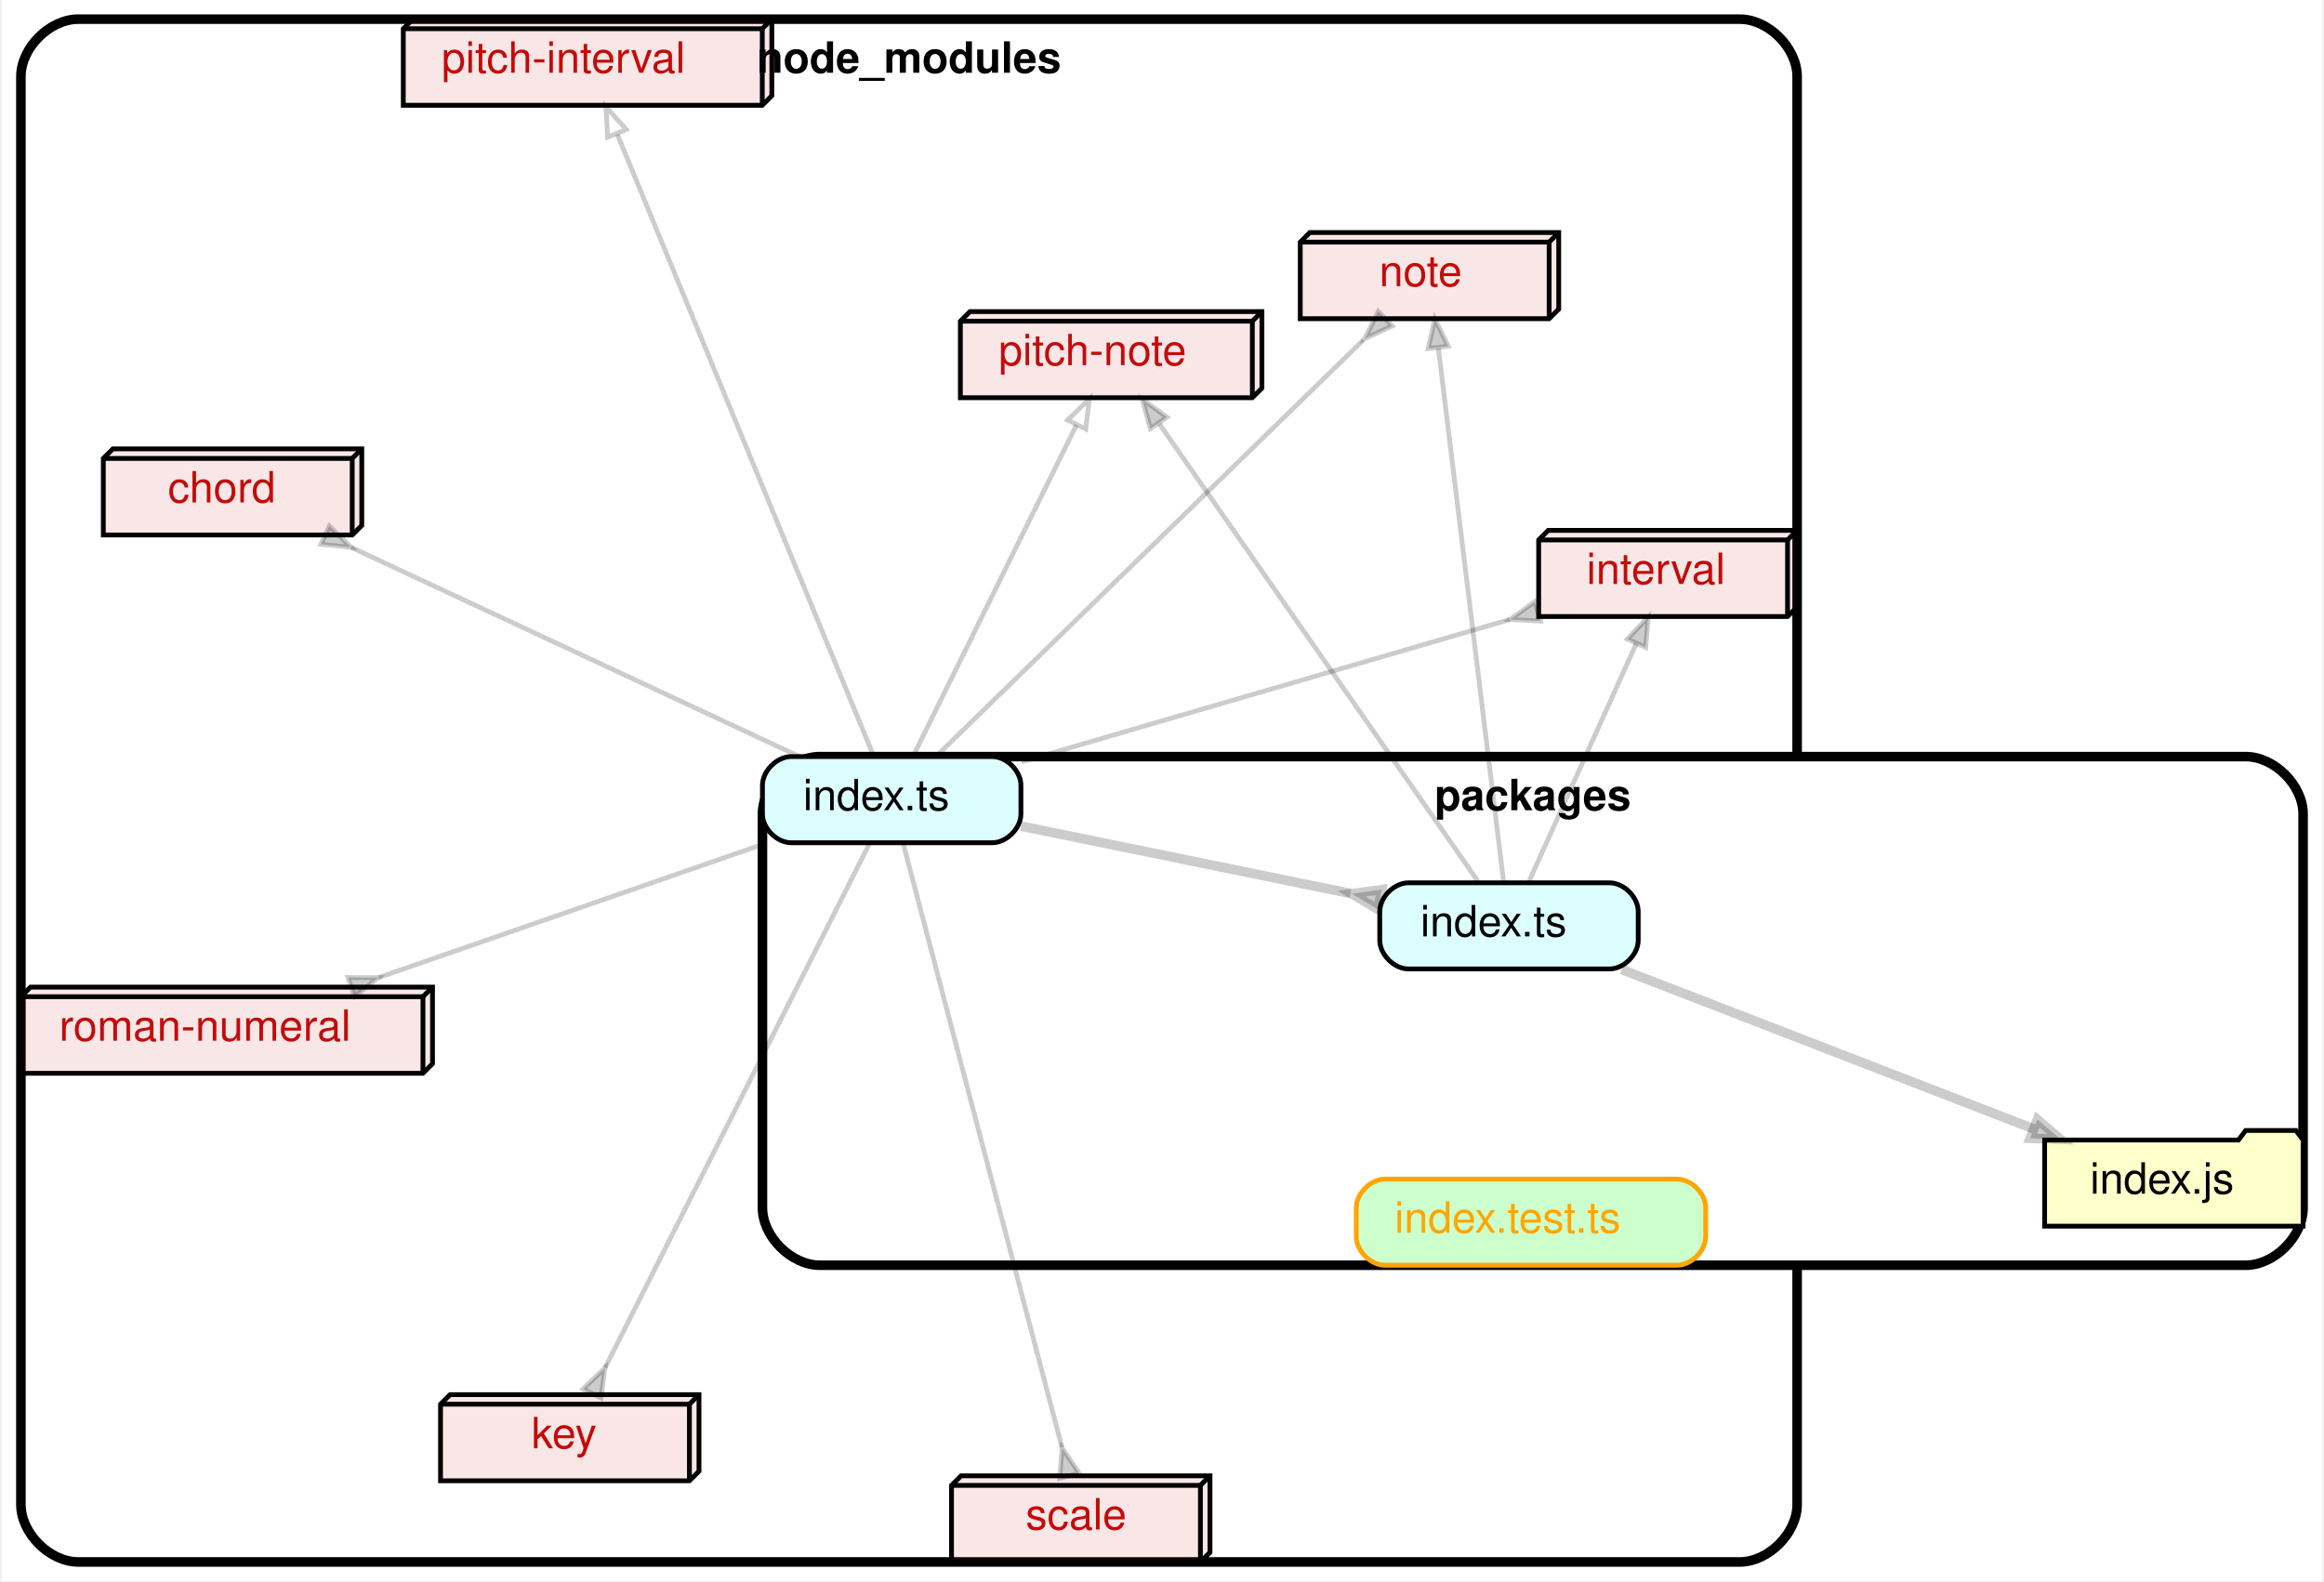
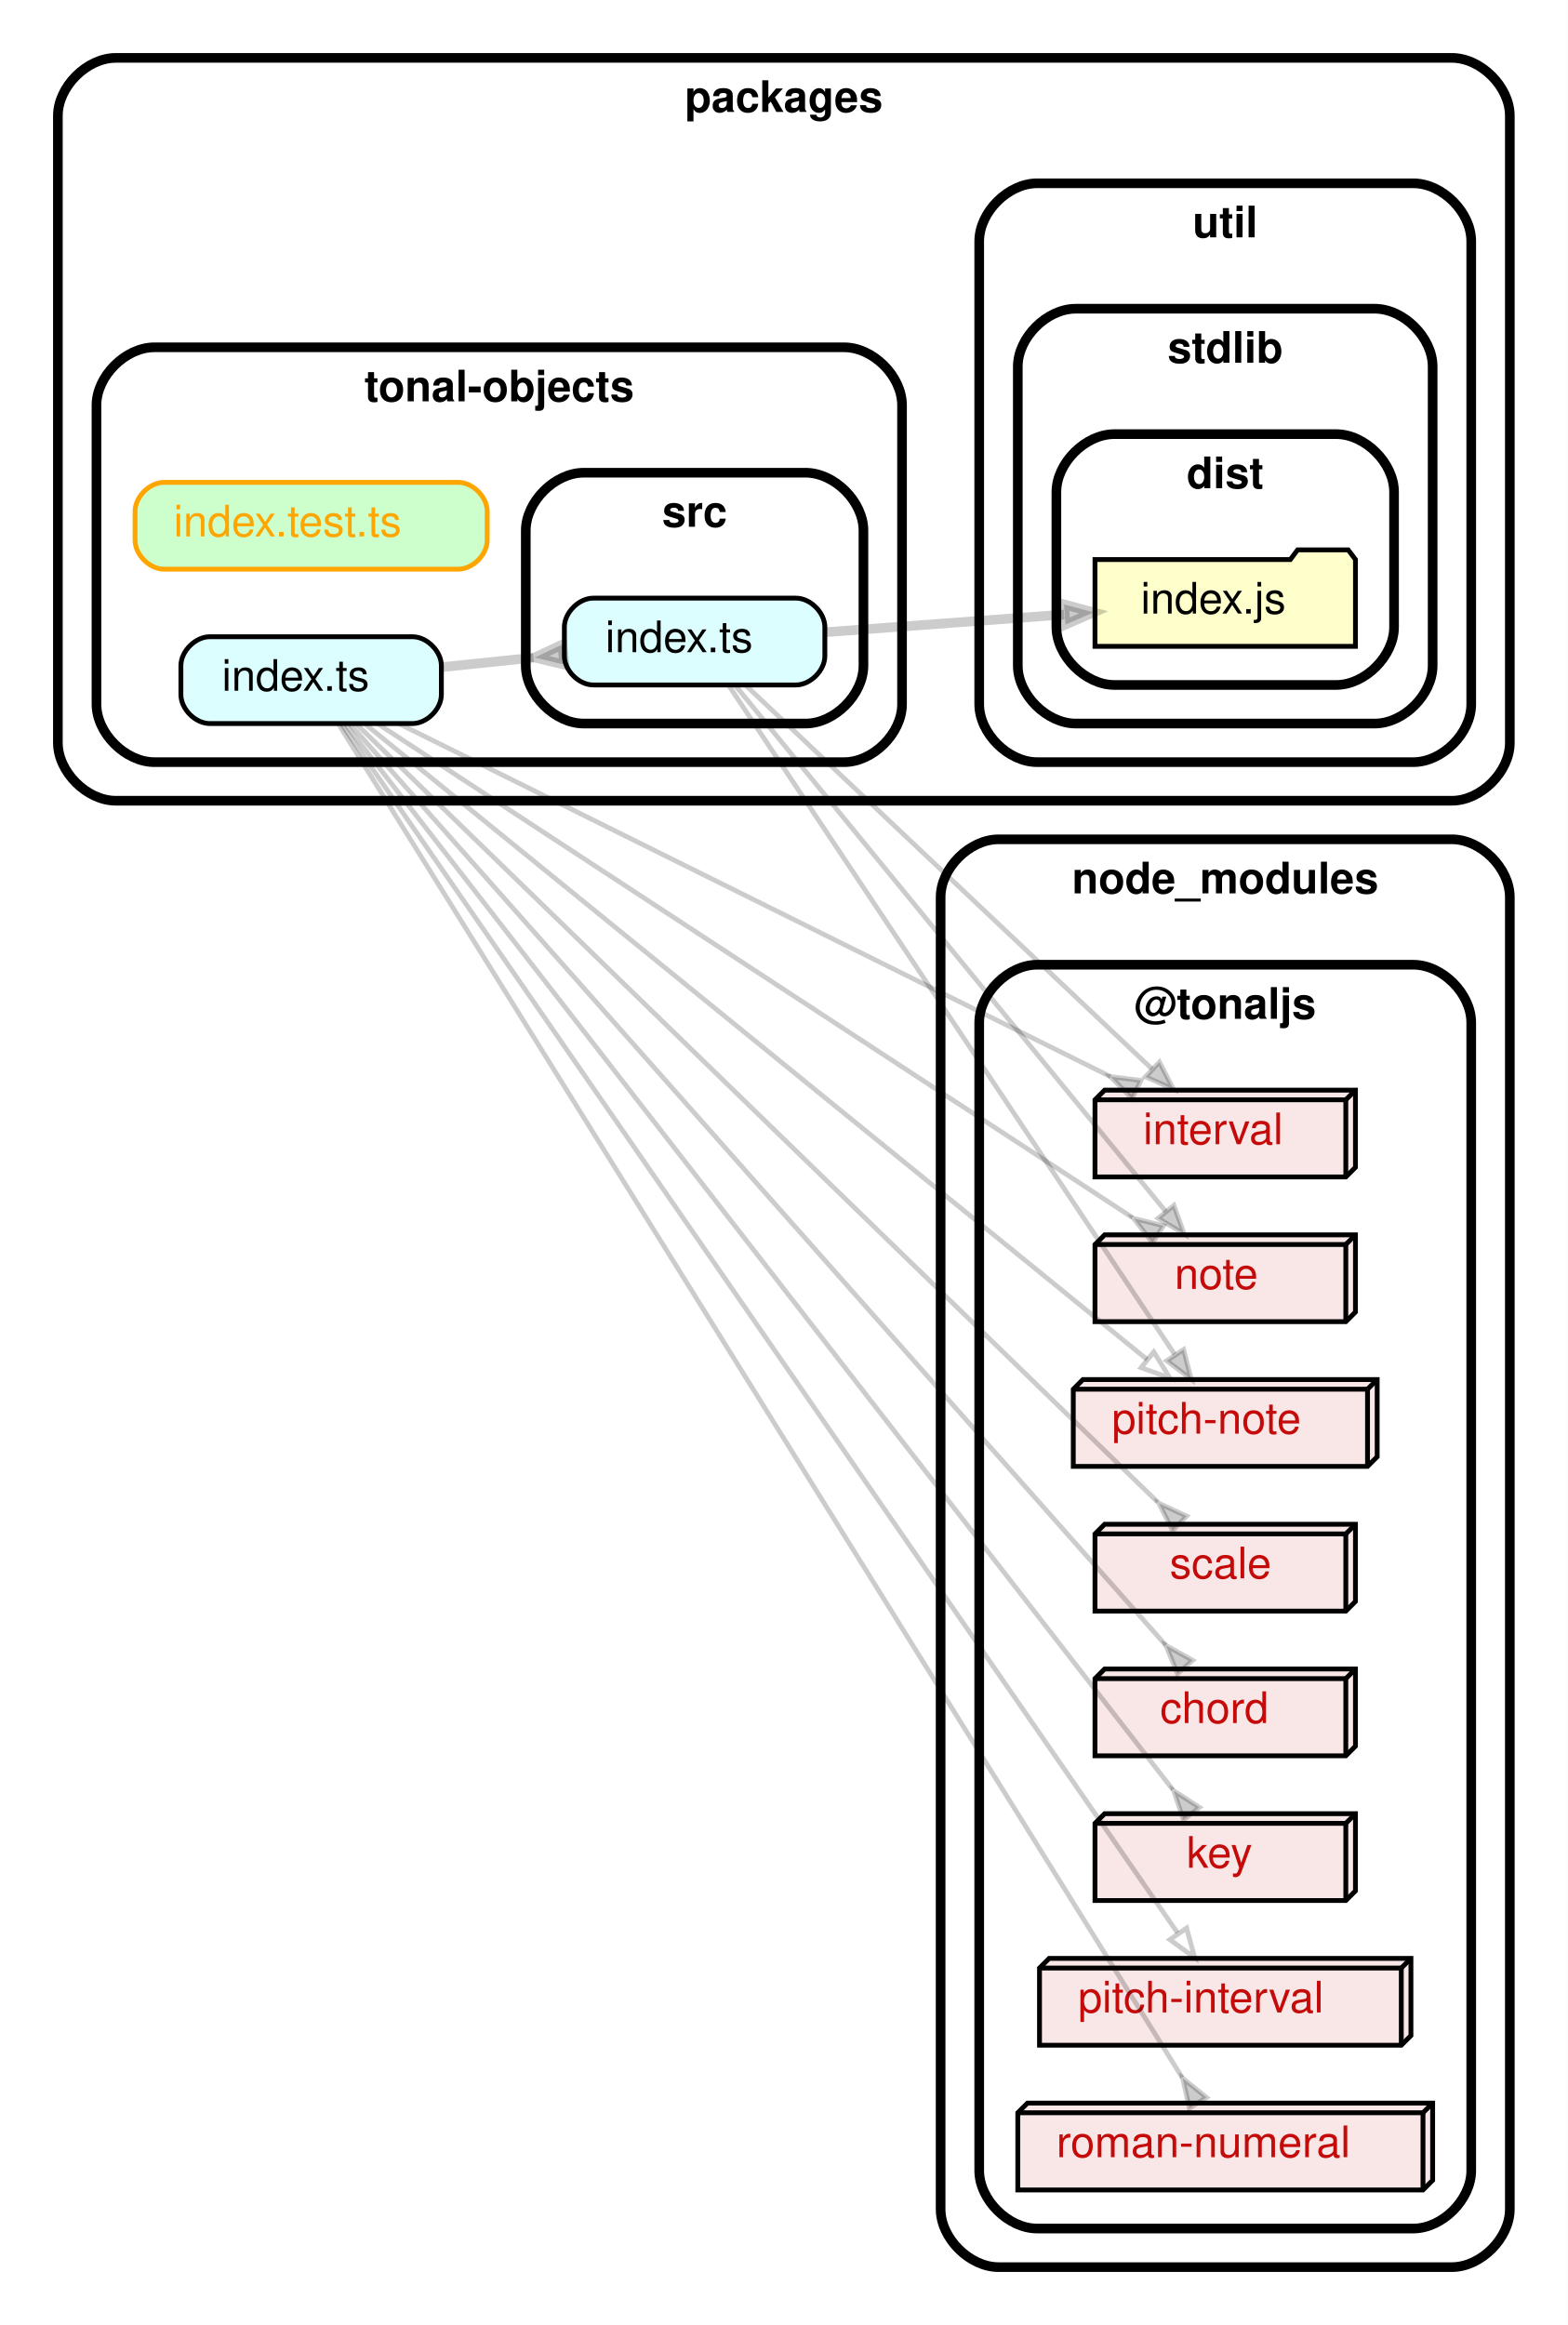
- <svg xmlns="http://www.w3.org/2000/svg" xmlns:xlink="http://www.w3.org/1999/xlink" width="485pt" height="330pt" viewBox="0.00 0.00 484.81 330.37">
-   <g id="graph0" class="graph" transform="scale(1 1) rotate(0) translate(4 326.37)">
-     <polygon fill="white" stroke="transparent" points="-4,4 -4,-326.37 480.81,-326.37 480.81,4 -4,4" />
+ <svg xmlns="http://www.w3.org/2000/svg" xmlns:xlink="http://www.w3.org/1999/xlink" width="325pt" height="482pt" viewBox="0.00 0.00 325.00 482.00">
+   <g id="graph0" class="graph" transform="scale(1 1) rotate(0) translate(4 478)">
+     <polygon fill="white" stroke="transparent" points="-4,4 -4,-478 321,-478 321,4 -4,4" />
    <g id="clust1" class="cluster">
-       <path fill="#ffffff" stroke="black" stroke-width="2" d="M12,0C12,0 359.1,0 359.1,0 365.1,0 371.1,-6 371.1,-12 371.1,-12 371.1,-310.37 371.1,-310.37 371.1,-316.37 365.1,-322.37 359.1,-322.37 359.1,-322.37 12,-322.37 12,-322.37 6,-322.37 0,-316.37 0,-310.37 0,-310.37 0,-12 0,-12 0,-6 6,0 12,0" />
-       <text text-anchor="middle" x="185.55" y="-311.17" font-family="Helvetica,sans-Serif" font-weight="bold" font-size="9.00">node_modules</text>
+       <path fill="#ffffff" stroke="black" stroke-width="2" d="M203,-8C203,-8 297,-8 297,-8 303,-8 309,-14 309,-20 309,-20 309,-292 309,-292 309,-298 303,-304 297,-304 297,-304 203,-304 203,-304 197,-304 191,-298 191,-292 191,-292 191,-20 191,-20 191,-14 197,-8 203,-8" />
+       <text text-anchor="middle" x="250" y="-292.8" font-family="Helvetica,sans-Serif" font-weight="bold" font-size="9.00">node_modules</text>
+     </g>
+     <g id="clust2" class="cluster">
+       <path fill="#ffffff" stroke="black" stroke-width="2" d="M211,-16C211,-16 289,-16 289,-16 295,-16 301,-22 301,-28 301,-28 301,-266 301,-266 301,-272 295,-278 289,-278 289,-278 211,-278 211,-278 205,-278 199,-272 199,-266 199,-266 199,-28 199,-28 199,-22 205,-16 211,-16" />
+       <text text-anchor="middle" x="250" y="-266.8" font-family="Helvetica,sans-Serif" font-weight="bold" font-size="9.00">@tonaljs</text>
    </g>
    <g id="clust3" class="cluster">
-       <path fill="#ffffff" stroke="black" stroke-width="2" d="M166.93,-62C166.93,-62 464.81,-62 464.81,-62 470.81,-62 476.81,-68 476.81,-74 476.81,-74 476.81,-156.28 476.81,-156.28 476.81,-162.28 470.81,-168.28 464.81,-168.28 464.81,-168.28 166.93,-168.28 166.93,-168.28 160.93,-168.28 154.93,-162.28 154.93,-156.28 154.93,-156.28 154.93,-74 154.93,-74 154.93,-68 160.93,-62 166.93,-62" />
-       <text text-anchor="middle" x="315.87" y="-157.08" font-family="Helvetica,sans-Serif" font-weight="bold" font-size="9.00">packages</text>
+       <path fill="#ffffff" stroke="black" stroke-width="2" d="M20,-312C20,-312 297,-312 297,-312 303,-312 309,-318 309,-324 309,-324 309,-454 309,-454 309,-460 303,-466 297,-466 297,-466 20,-466 20,-466 14,-466 8,-460 8,-454 8,-454 8,-324 8,-324 8,-318 14,-312 20,-312" />
+       <text text-anchor="middle" x="158.5" y="-454.8" font-family="Helvetica,sans-Serif" font-weight="bold" font-size="9.00">packages</text>
+     </g>
+     <g id="clust4" class="cluster">
+       <path fill="#ffffff" stroke="black" stroke-width="2" d="M28,-320C28,-320 171,-320 171,-320 177,-320 183,-326 183,-332 183,-332 183,-394 183,-394 183,-400 177,-406 171,-406 171,-406 28,-406 28,-406 22,-406 16,-400 16,-394 16,-394 16,-332 16,-332 16,-326 22,-320 28,-320" />
+       <text text-anchor="middle" x="99.5" y="-394.8" font-family="Helvetica,sans-Serif" font-weight="bold" font-size="9.00">tonal-objects</text>
+     </g>
+     <g id="clust5" class="cluster">
+       <path fill="#ffffff" stroke="black" stroke-width="2" d="M117,-328C117,-328 163,-328 163,-328 169,-328 175,-334 175,-340 175,-340 175,-368 175,-368 175,-374 169,-380 163,-380 163,-380 117,-380 117,-380 111,-380 105,-374 105,-368 105,-368 105,-340 105,-340 105,-334 111,-328 117,-328" />
+       <text text-anchor="middle" x="140" y="-368.8" font-family="Helvetica,sans-Serif" font-weight="bold" font-size="9.00">src</text>
+     </g>
+     <g id="clust6" class="cluster">
+       <path fill="#ffffff" stroke="black" stroke-width="2" d="M211,-320C211,-320 289,-320 289,-320 295,-320 301,-326 301,-332 301,-332 301,-428 301,-428 301,-434 295,-440 289,-440 289,-440 211,-440 211,-440 205,-440 199,-434 199,-428 199,-428 199,-332 199,-332 199,-326 205,-320 211,-320" />
+       <text text-anchor="middle" x="250" y="-428.8" font-family="Helvetica,sans-Serif" font-weight="bold" font-size="9.00">util</text>
+     </g>
+     <g id="clust7" class="cluster">
+       <path fill="#ffffff" stroke="black" stroke-width="2" d="M219,-328C219,-328 281,-328 281,-328 287,-328 293,-334 293,-340 293,-340 293,-402 293,-402 293,-408 287,-414 281,-414 281,-414 219,-414 219,-414 213,-414 207,-408 207,-402 207,-402 207,-340 207,-340 207,-334 213,-328 219,-328" />
+       <text text-anchor="middle" x="250" y="-402.8" font-family="Helvetica,sans-Serif" font-weight="bold" font-size="9.00">stdlib</text>
+     </g>
+     <g id="clust8" class="cluster">
+       <path fill="#ffffff" stroke="black" stroke-width="2" d="M227,-336C227,-336 273,-336 273,-336 279,-336 285,-342 285,-348 285,-348 285,-376 285,-376 285,-382 279,-388 273,-388 273,-388 227,-388 227,-388 221,-388 215,-382 215,-376 215,-376 215,-348 215,-348 215,-342 221,-336 227,-336" />
+       <text text-anchor="middle" x="250" y="-376.8" font-family="Helvetica,sans-Serif" font-weight="bold" font-size="9.00">dist</text>
    </g>
    <g id="node1" class="node">
      <g id="a_node1">
        <a xlink:href="https://www.npmjs.com/package/@tonaljs/chord" xlink:title="chord">
-           <polygon fill="#c40b0a" fill-opacity="0.102" stroke="black" points="71.22,-232.58 19.22,-232.58 17.22,-230.58 17.22,-214.58 69.22,-214.58 71.22,-216.58 71.22,-232.58" />
-           <polyline fill="none" stroke="black" points="69.22,-230.58 17.22,-230.58 " />
-           <polyline fill="none" stroke="black" points="69.22,-230.58 69.22,-214.58 " />
-           <polyline fill="none" stroke="black" points="69.22,-230.58 71.22,-232.58 " />
-           <text text-anchor="start" x="30.72" y="-221.38" font-family="Helvetica,sans-Serif" font-size="9.00" fill="#c40b0a">chord</text>
+           <polygon fill="#c40b0a" fill-opacity="0.102" stroke="black" points="277,-132 225,-132 223,-130 223,-114 275,-114 277,-116 277,-132" />
+           <polyline fill="none" stroke="black" points="275,-130 223,-130 " />
+           <polyline fill="none" stroke="black" points="275,-130 275,-114 " />
+           <polyline fill="none" stroke="black" points="275,-130 277,-132 " />
+           <text text-anchor="start" x="236.5" y="-120.8" font-family="Helvetica,sans-Serif" font-size="9.00" fill="#c40b0a">chord</text>
        </a>
      </g>
    </g>
    <g id="node2" class="node">
      <g id="a_node2">
        <a xlink:href="https://www.npmjs.com/package/@tonaljs/interval" xlink:title="interval">
-           <polygon fill="#c40b0a" fill-opacity="0.102" stroke="black" points="371.1,-215.55 319.1,-215.55 317.1,-213.55 317.1,-197.55 369.1,-197.55 371.1,-199.55 371.1,-215.55" />
-           <polyline fill="none" stroke="black" points="369.1,-213.55 317.1,-213.55 " />
-           <polyline fill="none" stroke="black" points="369.1,-213.55 369.1,-197.55 " />
-           <polyline fill="none" stroke="black" points="369.1,-213.55 371.1,-215.55 " />
-           <text text-anchor="start" x="327.1" y="-204.35" font-family="Helvetica,sans-Serif" font-size="9.00" fill="#c40b0a">interval</text>
+           <polygon fill="#c40b0a" fill-opacity="0.102" stroke="black" points="277,-252 225,-252 223,-250 223,-234 275,-234 277,-236 277,-252" />
+           <polyline fill="none" stroke="black" points="275,-250 223,-250 " />
+           <polyline fill="none" stroke="black" points="275,-250 275,-234 " />
+           <polyline fill="none" stroke="black" points="275,-250 277,-252 " />
+           <text text-anchor="start" x="233" y="-240.8" font-family="Helvetica,sans-Serif" font-size="9.00" fill="#c40b0a">interval</text>
        </a>
      </g>
    </g>
    <g id="node3" class="node">
      <g id="a_node3">
        <a xlink:href="https://www.npmjs.com/package/@tonaljs/key" xlink:title="key">
-           <polygon fill="#c40b0a" fill-opacity="0.102" stroke="black" points="141.67,-34.96 89.67,-34.96 87.67,-32.96 87.67,-16.96 139.67,-16.96 141.67,-18.96 141.67,-34.96" />
-           <polyline fill="none" stroke="black" points="139.67,-32.96 87.67,-32.96 " />
-           <polyline fill="none" stroke="black" points="139.67,-32.96 139.67,-16.96 " />
-           <polyline fill="none" stroke="black" points="139.67,-32.96 141.67,-34.96 " />
-           <text text-anchor="start" x="106.67" y="-23.76" font-family="Helvetica,sans-Serif" font-size="9.00" fill="#c40b0a">key</text>
+           <polygon fill="#c40b0a" fill-opacity="0.102" stroke="black" points="277,-102 225,-102 223,-100 223,-84 275,-84 277,-86 277,-102" />
+           <polyline fill="none" stroke="black" points="275,-100 223,-100 " />
+           <polyline fill="none" stroke="black" points="275,-100 275,-84 " />
+           <polyline fill="none" stroke="black" points="275,-100 277,-102 " />
+           <text text-anchor="start" x="242" y="-90.8" font-family="Helvetica,sans-Serif" font-size="9.00" fill="#c40b0a">key</text>
        </a>
      </g>
    </g>
    <g id="node4" class="node">
      <g id="a_node4">
        <a xlink:href="https://www.npmjs.com/package/@tonaljs/note" xlink:title="note">
-           <polygon fill="#c40b0a" fill-opacity="0.102" stroke="black" points="321.29,-277.78 269.29,-277.78 267.29,-275.78 267.29,-259.78 319.29,-259.78 321.29,-261.78 321.29,-277.78" />
-           <polyline fill="none" stroke="black" points="319.29,-275.78 267.29,-275.78 " />
-           <polyline fill="none" stroke="black" points="319.29,-275.78 319.29,-259.78 " />
-           <polyline fill="none" stroke="black" points="319.29,-275.78 321.29,-277.78 " />
-           <text text-anchor="start" x="283.79" y="-266.58" font-family="Helvetica,sans-Serif" font-size="9.00" fill="#c40b0a">note</text>
+           <polygon fill="#c40b0a" fill-opacity="0.102" stroke="black" points="277,-222 225,-222 223,-220 223,-204 275,-204 277,-206 277,-222" />
+           <polyline fill="none" stroke="black" points="275,-220 223,-220 " />
+           <polyline fill="none" stroke="black" points="275,-220 275,-204 " />
+           <polyline fill="none" stroke="black" points="275,-220 277,-222 " />
+           <text text-anchor="start" x="239.5" y="-210.8" font-family="Helvetica,sans-Serif" font-size="9.00" fill="#c40b0a">note</text>
        </a>
      </g>
    </g>
    <g id="node5" class="node">
      <g id="a_node5">
        <a xlink:href="https://www.npmjs.com/package/@tonaljs/pitch-interval" xlink:title="pitch-interval">
-           <polygon fill="#c40b0a" fill-opacity="0.102" stroke="black" points="156.89,-322.37 81.89,-322.37 79.89,-320.37 79.89,-304.37 154.89,-304.37 156.89,-306.37 156.89,-322.37" />
-           <polyline fill="none" stroke="black" points="154.89,-320.37 79.89,-320.37 " />
-           <polyline fill="none" stroke="black" points="154.89,-320.37 154.89,-304.37 " />
-           <polyline fill="none" stroke="black" points="154.89,-320.37 156.89,-322.37 " />
-           <text text-anchor="start" x="87.89" y="-311.17" font-family="Helvetica,sans-Serif" font-size="9.00" fill="#c40b0a">pitch-interval</text>
+           <polygon fill="#c40b0a" fill-opacity="0.102" stroke="black" points="288.5,-72 213.5,-72 211.5,-70 211.5,-54 286.5,-54 288.5,-56 288.5,-72" />
+           <polyline fill="none" stroke="black" points="286.5,-70 211.5,-70 " />
+           <polyline fill="none" stroke="black" points="286.5,-70 286.5,-54 " />
+           <polyline fill="none" stroke="black" points="286.5,-70 288.5,-72 " />
+           <text text-anchor="start" x="219.5" y="-60.8" font-family="Helvetica,sans-Serif" font-size="9.00" fill="#c40b0a">pitch-interval</text>
        </a>
      </g>
    </g>
    <g id="node6" class="node">
      <g id="a_node6">
        <a xlink:href="https://www.npmjs.com/package/@tonaljs/pitch-note" xlink:title="pitch-note">
-           <polygon fill="#c40b0a" fill-opacity="0.102" stroke="black" points="259.28,-261.26 198.28,-261.26 196.28,-259.26 196.28,-243.26 257.28,-243.26 259.28,-245.26 259.28,-261.26" />
-           <polyline fill="none" stroke="black" points="257.28,-259.26 196.28,-259.26 " />
-           <polyline fill="none" stroke="black" points="257.28,-259.26 257.28,-243.26 " />
-           <polyline fill="none" stroke="black" points="257.28,-259.26 259.28,-261.26 " />
-           <text text-anchor="start" x="204.28" y="-250.06" font-family="Helvetica,sans-Serif" font-size="9.00" fill="#c40b0a">pitch-note</text>
+           <polygon fill="#c40b0a" fill-opacity="0.102" stroke="black" points="281.5,-192 220.5,-192 218.5,-190 218.5,-174 279.5,-174 281.5,-176 281.5,-192" />
+           <polyline fill="none" stroke="black" points="279.5,-190 218.5,-190 " />
+           <polyline fill="none" stroke="black" points="279.5,-190 279.5,-174 " />
+           <polyline fill="none" stroke="black" points="279.5,-190 281.5,-192 " />
+           <text text-anchor="start" x="226.5" y="-180.8" font-family="Helvetica,sans-Serif" font-size="9.00" fill="#c40b0a">pitch-note</text>
        </a>
      </g>
    </g>
    <g id="node7" class="node">
      <g id="a_node7">
        <a xlink:href="https://www.npmjs.com/package/@tonaljs/roman-numeral" xlink:title="roman-numeral">
-           <polygon fill="#c40b0a" fill-opacity="0.102" stroke="black" points="86,-120.11 2,-120.11 0,-118.11 0,-102.11 84,-102.11 86,-104.11 86,-120.11" />
-           <polyline fill="none" stroke="black" points="84,-118.11 0,-118.11 " />
-           <polyline fill="none" stroke="black" points="84,-118.11 84,-102.11 " />
-           <polyline fill="none" stroke="black" points="84,-118.11 86,-120.11 " />
-           <text text-anchor="start" x="8" y="-108.91" font-family="Helvetica,sans-Serif" font-size="9.00" fill="#c40b0a">roman-numeral</text>
+           <polygon fill="#c40b0a" fill-opacity="0.102" stroke="black" points="293,-42 209,-42 207,-40 207,-24 291,-24 293,-26 293,-42" />
+           <polyline fill="none" stroke="black" points="291,-40 207,-40 " />
+           <polyline fill="none" stroke="black" points="291,-40 291,-24 " />
+           <polyline fill="none" stroke="black" points="291,-40 293,-42 " />
+           <text text-anchor="start" x="215" y="-30.8" font-family="Helvetica,sans-Serif" font-size="9.00" fill="#c40b0a">roman-numeral</text>
        </a>
      </g>
    </g>
    <g id="node8" class="node">
      <g id="a_node8">
        <a xlink:href="https://www.npmjs.com/package/@tonaljs/scale" xlink:title="scale">
-           <polygon fill="#c40b0a" fill-opacity="0.102" stroke="black" points="248.43,-18 196.43,-18 194.43,-16 194.43,0 246.43,0 248.43,-2 248.43,-18" />
-           <polyline fill="none" stroke="black" points="246.43,-16 194.43,-16 " />
-           <polyline fill="none" stroke="black" points="246.43,-16 246.43,0 " />
-           <polyline fill="none" stroke="black" points="246.43,-16 248.43,-18 " />
-           <text text-anchor="start" x="209.93" y="-6.8" font-family="Helvetica,sans-Serif" font-size="9.00" fill="#c40b0a">scale</text>
+           <polygon fill="#c40b0a" fill-opacity="0.102" stroke="black" points="277,-162 225,-162 223,-160 223,-144 275,-144 277,-146 277,-162" />
+           <polyline fill="none" stroke="black" points="275,-160 223,-160 " />
+           <polyline fill="none" stroke="black" points="275,-160 275,-144 " />
+           <polyline fill="none" stroke="black" points="275,-160 277,-162 " />
+           <text text-anchor="start" x="238.5" y="-150.8" font-family="Helvetica,sans-Serif" font-size="9.00" fill="#c40b0a">scale</text>
        </a>
      </g>
    </g>
    <g id="node9" class="node">
      <g id="a_node9">
        <a xlink:href="packages/tonal-objects/index.test.ts" xlink:title="no-orphans">
-           <path fill="#ccffcc" stroke="orange" d="M346,-80C346,-80 285,-80 285,-80 282,-80 279,-77 279,-74 279,-74 279,-68 279,-68 279,-65 282,-62 285,-62 285,-62 346,-62 346,-62 349,-62 352,-65 352,-68 352,-68 352,-74 352,-74 352,-77 349,-80 346,-80" />
-           <text text-anchor="start" x="287" y="-68.8" font-family="Helvetica,sans-Serif" font-size="9.00" fill="orange">index.test.ts</text>
+           <path fill="#ccffcc" stroke="orange" d="M91,-378C91,-378 30,-378 30,-378 27,-378 24,-375 24,-372 24,-372 24,-366 24,-366 24,-363 27,-360 30,-360 30,-360 91,-360 91,-360 94,-360 97,-363 97,-366 97,-366 97,-372 97,-372 97,-375 94,-378 91,-378" />
+           <text text-anchor="start" x="32" y="-366.8" font-family="Helvetica,sans-Serif" font-size="9.00" fill="orange">index.test.ts</text>
        </a>
      </g>
    </g>
    <g id="node10" class="node">
      <g id="a_node10">
        <a xlink:href="packages/tonal-objects/index.ts" xlink:title="index.ts">
-           <path fill="#ddfeff" stroke="black" d="M202.93,-168.28C202.93,-168.28 160.93,-168.28 160.93,-168.28 157.93,-168.28 154.93,-165.28 154.93,-162.28 154.93,-162.28 154.93,-156.28 154.93,-156.28 154.93,-153.28 157.93,-150.28 160.93,-150.28 160.93,-150.28 202.93,-150.28 202.93,-150.28 205.93,-150.28 208.93,-153.28 208.93,-156.28 208.93,-156.28 208.93,-162.28 208.93,-162.28 208.93,-165.28 205.93,-168.28 202.93,-168.28" />
-           <text text-anchor="start" x="163.43" y="-157.08" font-family="Helvetica,sans-Serif" font-size="9.00">index.ts</text>
+           <path fill="#ddfeff" stroke="black" d="M81.5,-346C81.5,-346 39.5,-346 39.5,-346 36.5,-346 33.5,-343 33.5,-340 33.5,-340 33.5,-334 33.5,-334 33.5,-331 36.5,-328 39.5,-328 39.5,-328 81.5,-328 81.5,-328 84.5,-328 87.5,-331 87.5,-334 87.5,-334 87.5,-340 87.5,-340 87.5,-343 84.5,-346 81.5,-346" />
+           <text text-anchor="start" x="42" y="-334.8" font-family="Helvetica,sans-Serif" font-size="9.00">index.ts</text>
        </a>
      </g>
    </g>
    <g id="edge2" class="edge">
-       <path fill="none" stroke="#000000" stroke-opacity="0.2" d="M162.49,-168.36C137.99,-179.8 95.84,-199.48 69.03,-211.99" />
-       <polygon fill="#000000" fill-opacity="0.2" stroke="#000000" stroke-opacity="0.2" points="62.67,-212.65 69,-212.01 64.45,-216.45 62.67,-212.65" />
+       <path fill="none" stroke="#000000" stroke-opacity="0.2" d="M68.64,-327.8C98.46,-294.13 201.81,-177.42 237.65,-136.95" />
+       <polygon fill="#000000" fill-opacity="0.2" stroke="#000000" stroke-opacity="0.2" points="243.25,-133.79 237.7,-136.89 240.1,-131.01 243.25,-133.79" />
    </g>
    <g id="edge3" class="edge">
-       <path fill="none" stroke="#000000" stroke-opacity="0.2" d="M209.07,-167.19C237.14,-175.37 280.98,-188.15 311.05,-196.92" />
-       <polygon fill="#000000" fill-opacity="0.2" stroke="#000000" stroke-opacity="0.2" points="316.28,-200.63 311.11,-196.93 317.46,-196.6 316.28,-200.63" />
+       <path fill="none" stroke="#000000" stroke-opacity="0.2" d="M78.67,-327.99C113.11,-310.91 187.85,-273.83 226.22,-254.8" />
+       <polygon fill="#000000" fill-opacity="0.2" stroke="#000000" stroke-opacity="0.2" points="232.54,-254.01 226.23,-254.79 230.67,-250.24 232.54,-254.01" />
    </g>
    <g id="edge4" class="edge">
-       <path fill="none" stroke="#000000" stroke-opacity="0.2" d="M177.3,-150.12C165.83,-127.38 135.99,-68.22 122.05,-40.58" />
-       <polygon fill="#000000" fill-opacity="0.2" stroke="#000000" stroke-opacity="0.2" points="121.2,-34.24 122.03,-40.55 117.45,-36.14 121.2,-34.24" />
+       <path fill="none" stroke="#000000" stroke-opacity="0.2" d="M67.7,-327.73C96.61,-290.51 204.39,-151.73 239.13,-106.99" />
+       <polygon fill="#000000" fill-opacity="0.2" stroke="#000000" stroke-opacity="0.2" points="244.66,-103.3 239.32,-106.76 241.34,-100.73 244.66,-103.3" />
    </g>
    <g id="edge5" class="edge">
-       <path fill="none" stroke="#000000" stroke-opacity="0.2" d="M191.51,-168.62C211.42,-188.03 257.37,-232.8 280.48,-255.33" />
-       <polygon fill="#000000" fill-opacity="0.2" stroke="#000000" stroke-opacity="0.2" points="283.59,-261.28 280.75,-255.59 286.52,-258.27 283.59,-261.28" />
+       <path fill="none" stroke="#000000" stroke-opacity="0.2" d="M74.43,-327.88C107.84,-306.03 192.52,-250.61 230.75,-225.59" />
+       <polygon fill="#000000" fill-opacity="0.2" stroke="#000000" stroke-opacity="0.2" points="237.2,-223.89 231.02,-225.42 234.9,-220.37 237.2,-223.89" />
    </g>
    <g id="edge6" class="edge">
-       <path fill="none" stroke="#000000" stroke-opacity="0.2" d="M178.14,-168.46C167.57,-194.09 137.66,-266.64 124.61,-298.29" />
-       <polygon fill="none" stroke="#000000" stroke-opacity="0.2" points="122.58,-297.7 122.24,-304.05 126.47,-299.3 122.58,-297.7" />
+       <path fill="none" stroke="#000000" stroke-opacity="0.2" d="M66.81,-327.88C94.57,-287.74 206.07,-126.52 240.09,-77.33" />
+       <polygon fill="none" stroke="#000000" stroke-opacity="0.2" points="241.99,-78.28 243.67,-72.15 238.53,-75.89 241.99,-78.28" />
    </g>
    <g id="edge7" class="edge">
-       <path fill="none" stroke="#000000" stroke-opacity="0.2" d="M186.49,-168.54C194.46,-184.69 210.96,-218.14 220.51,-237.52" />
-       <polygon fill="none" stroke="#000000" stroke-opacity="0.2" points="218.7,-238.59 223.24,-243.04 222.47,-236.73 218.7,-238.59" />
+       <path fill="none" stroke="#000000" stroke-opacity="0.2" d="M71.79,-327.83C103.97,-301.68 196.27,-226.67 233.82,-196.15" />
+       <polygon fill="none" stroke="#000000" stroke-opacity="0.2" points="235.2,-197.73 238.53,-192.32 232.55,-194.47 235.2,-197.73" />
    </g>
    <g id="edge8" class="edge">
-       <path fill="none" stroke="#000000" stroke-opacity="0.2" d="M155.79,-150.22C132.8,-142.25 99.26,-130.62 74.73,-122.11" />
-       <polygon fill="#000000" fill-opacity="0.2" stroke="#000000" stroke-opacity="0.2" points="69.7,-118.15 74.68,-122.1 68.33,-122.12 69.7,-118.15" />
+       <path fill="none" stroke="#000000" stroke-opacity="0.2" d="M66.17,-327.9C93.09,-284.72 208.01,-100.36 241.07,-47.32" />
+       <polygon fill="#000000" fill-opacity="0.2" stroke="#000000" stroke-opacity="0.2" points="246.13,-43.17 241.18,-47.15 242.57,-40.95 246.13,-43.17" />
    </g>
    <g id="edge9" class="edge">
-       <path fill="none" stroke="#000000" stroke-opacity="0.2" d="M184.4,-149.88C191.05,-124.56 209.39,-54.79 217.5,-23.97" />
-       <polygon fill="#000000" fill-opacity="0.2" stroke="#000000" stroke-opacity="0.2" points="221.09,-18.55 217.54,-23.82 217.03,-17.48 221.09,-18.55" />
+       <path fill="none" stroke="#000000" stroke-opacity="0.2" d="M69.9,-327.88C100.77,-297.9 199.22,-202.31 235.98,-166.61" />
+       <polygon fill="#000000" fill-opacity="0.2" stroke="#000000" stroke-opacity="0.2" points="242.01,-163.69 236.24,-166.36 239.08,-160.67 242.01,-163.69" />
    </g>
    <g id="node11" class="node">
      <g id="a_node11">
        <a xlink:href="packages/tonal-objects/src/index.ts" xlink:title="index.ts">
-           <path fill="#ddfeff" stroke="black" d="M331.9,-141.91C331.9,-141.91 289.9,-141.91 289.9,-141.91 286.9,-141.91 283.9,-138.91 283.9,-135.91 283.9,-135.91 283.9,-129.91 283.9,-129.91 283.9,-126.91 286.9,-123.91 289.9,-123.91 289.9,-123.91 331.9,-123.91 331.9,-123.91 334.9,-123.91 337.9,-126.91 337.9,-129.91 337.9,-129.91 337.9,-135.91 337.9,-135.91 337.9,-138.91 334.9,-141.91 331.9,-141.91" />
-           <text text-anchor="start" x="292.4" y="-130.71" font-family="Helvetica,sans-Serif" font-size="9.00">index.ts</text>
+           <path fill="#ddfeff" stroke="black" d="M161,-354C161,-354 119,-354 119,-354 116,-354 113,-351 113,-348 113,-348 113,-342 113,-342 113,-339 116,-336 119,-336 119,-336 161,-336 161,-336 164,-336 167,-339 167,-342 167,-342 167,-348 167,-348 167,-351 164,-354 161,-354" />
+           <text text-anchor="start" x="121.5" y="-342.8" font-family="Helvetica,sans-Serif" font-size="9.00">index.ts</text>
        </a>
      </g>
    </g>
    <g id="edge1" class="edge">
-       <path fill="none" stroke="#000000" stroke-width="2" stroke-opacity="0.2" d="M208.96,-153.75C229,-149.66 256.41,-144.05 277.77,-139.69" />
-       <polygon fill="#000000" fill-opacity="0.2" stroke="#000000" stroke-width="2" stroke-opacity="0.2" points="284.32,-140.49 278.02,-139.63 283.48,-136.37 284.32,-140.49" />
+       <path fill="none" stroke="#000000" stroke-width="2" stroke-opacity="0.2" d="M87.74,-339.71C93.8,-340.33 100.32,-341.01 106.6,-341.66" />
+       <polygon fill="#000000" fill-opacity="0.2" stroke="#000000" stroke-width="2" stroke-opacity="0.2" points="112.57,-344.38 106.82,-341.68 113,-340.21 112.57,-344.38" />
    </g>
    <g id="edge11" class="edge">
-       <path fill="none" stroke="#000000" stroke-opacity="0.2" d="M314.97,-141.94C320.6,-154.42 330.81,-177.07 337.53,-191.97" />
-       <polygon fill="#000000" fill-opacity="0.2" stroke="#000000" stroke-opacity="0.2" points="335.62,-192.84 340,-197.45 339.45,-191.11 335.62,-192.84" />
+       <path fill="none" stroke="#000000" stroke-opacity="0.2" d="M150.58,-335.95C169.67,-317.92 212.51,-277.47 234.84,-256.37" />
+       <polygon fill="#000000" fill-opacity="0.2" stroke="#000000" stroke-opacity="0.2" points="236.36,-257.82 239.28,-252.18 233.48,-254.77 236.36,-257.82" />
    </g>
    <g id="edge12" class="edge">
-       <path fill="none" stroke="#000000" stroke-opacity="0.2" d="M309.76,-142.25C306.94,-165.34 299.61,-225.29 296.15,-253.58" />
-       <polygon fill="#000000" fill-opacity="0.2" stroke="#000000" stroke-opacity="0.2" points="294.04,-253.53 295.4,-259.74 298.21,-254.04 294.04,-253.53" />
+       <path fill="none" stroke="#000000" stroke-opacity="0.2" d="M148.42,-335.93C167,-313.23 215.57,-253.86 237.71,-226.8" />
+       <polygon fill="#000000" fill-opacity="0.2" stroke="#000000" stroke-opacity="0.2" points="239.35,-228.11 241.52,-222.14 236.1,-225.45 239.35,-228.11" />
    </g>
    <g id="edge13" class="edge">
-       <path fill="none" stroke="#000000" stroke-opacity="0.2" d="M304.38,-142.28C289.93,-163.02 255.16,-212.95 237.88,-237.76" />
-       <polygon fill="#000000" fill-opacity="0.2" stroke="#000000" stroke-opacity="0.2" points="235.98,-236.81 234.28,-242.94 239.43,-239.21 235.98,-236.81" />
+       <path fill="none" stroke="#000000" stroke-opacity="0.2" d="M147.12,-335.83C165.09,-308.87 217.82,-229.78 239.51,-197.23" />
+       <polygon fill="#000000" fill-opacity="0.2" stroke="#000000" stroke-opacity="0.2" points="241.37,-198.23 242.95,-192.07 237.88,-195.9 241.37,-198.23" />
    </g>
    <g id="node12" class="node">
      <g id="a_node12">
        <a xlink:href="packages/util/stdlib/dist/index.js" xlink:title="index.js">
-           <polygon fill="#ffffcc" stroke="black" points="476.81,-88.16 475.31,-90.16 464.81,-90.16 463.31,-88.16 422.81,-88.16 422.81,-70.16 476.81,-70.16 476.81,-88.16" />
-           <text text-anchor="start" x="432.31" y="-76.96" font-family="Helvetica,sans-Serif" font-size="9.00">index.js</text>
+           <polygon fill="#ffffcc" stroke="black" points="277,-362 275.5,-364 265,-364 263.5,-362 223,-362 223,-344 277,-344 277,-362" />
+           <text text-anchor="start" x="232.5" y="-350.8" font-family="Helvetica,sans-Serif" font-size="9.00">index.js</text>
        </a>
      </g>
    </g>
    <g id="edge10" class="edge">
-       <path fill="none" stroke="#000000" stroke-width="2" stroke-opacity="0.2" d="M334.47,-123.79C358.21,-114.6 394.92,-100.4 420.52,-90.49" />
-       <polygon fill="#000000" fill-opacity="0.2" stroke="#000000" stroke-width="2" stroke-opacity="0.2" points="421.3,-92.45 426.13,-88.32 419.78,-88.53 421.3,-92.45" />
+       <path fill="none" stroke="#000000" stroke-width="2" stroke-opacity="0.2" d="M167.14,-346.94C182.02,-348.04 200.79,-349.43 216.6,-350.6" />
+       <polygon fill="#000000" fill-opacity="0.2" stroke="#000000" stroke-width="2" stroke-opacity="0.2" points="216.58,-352.7 222.72,-351.05 216.89,-348.52 216.58,-352.7" />
    </g>
  </g>
</svg>
